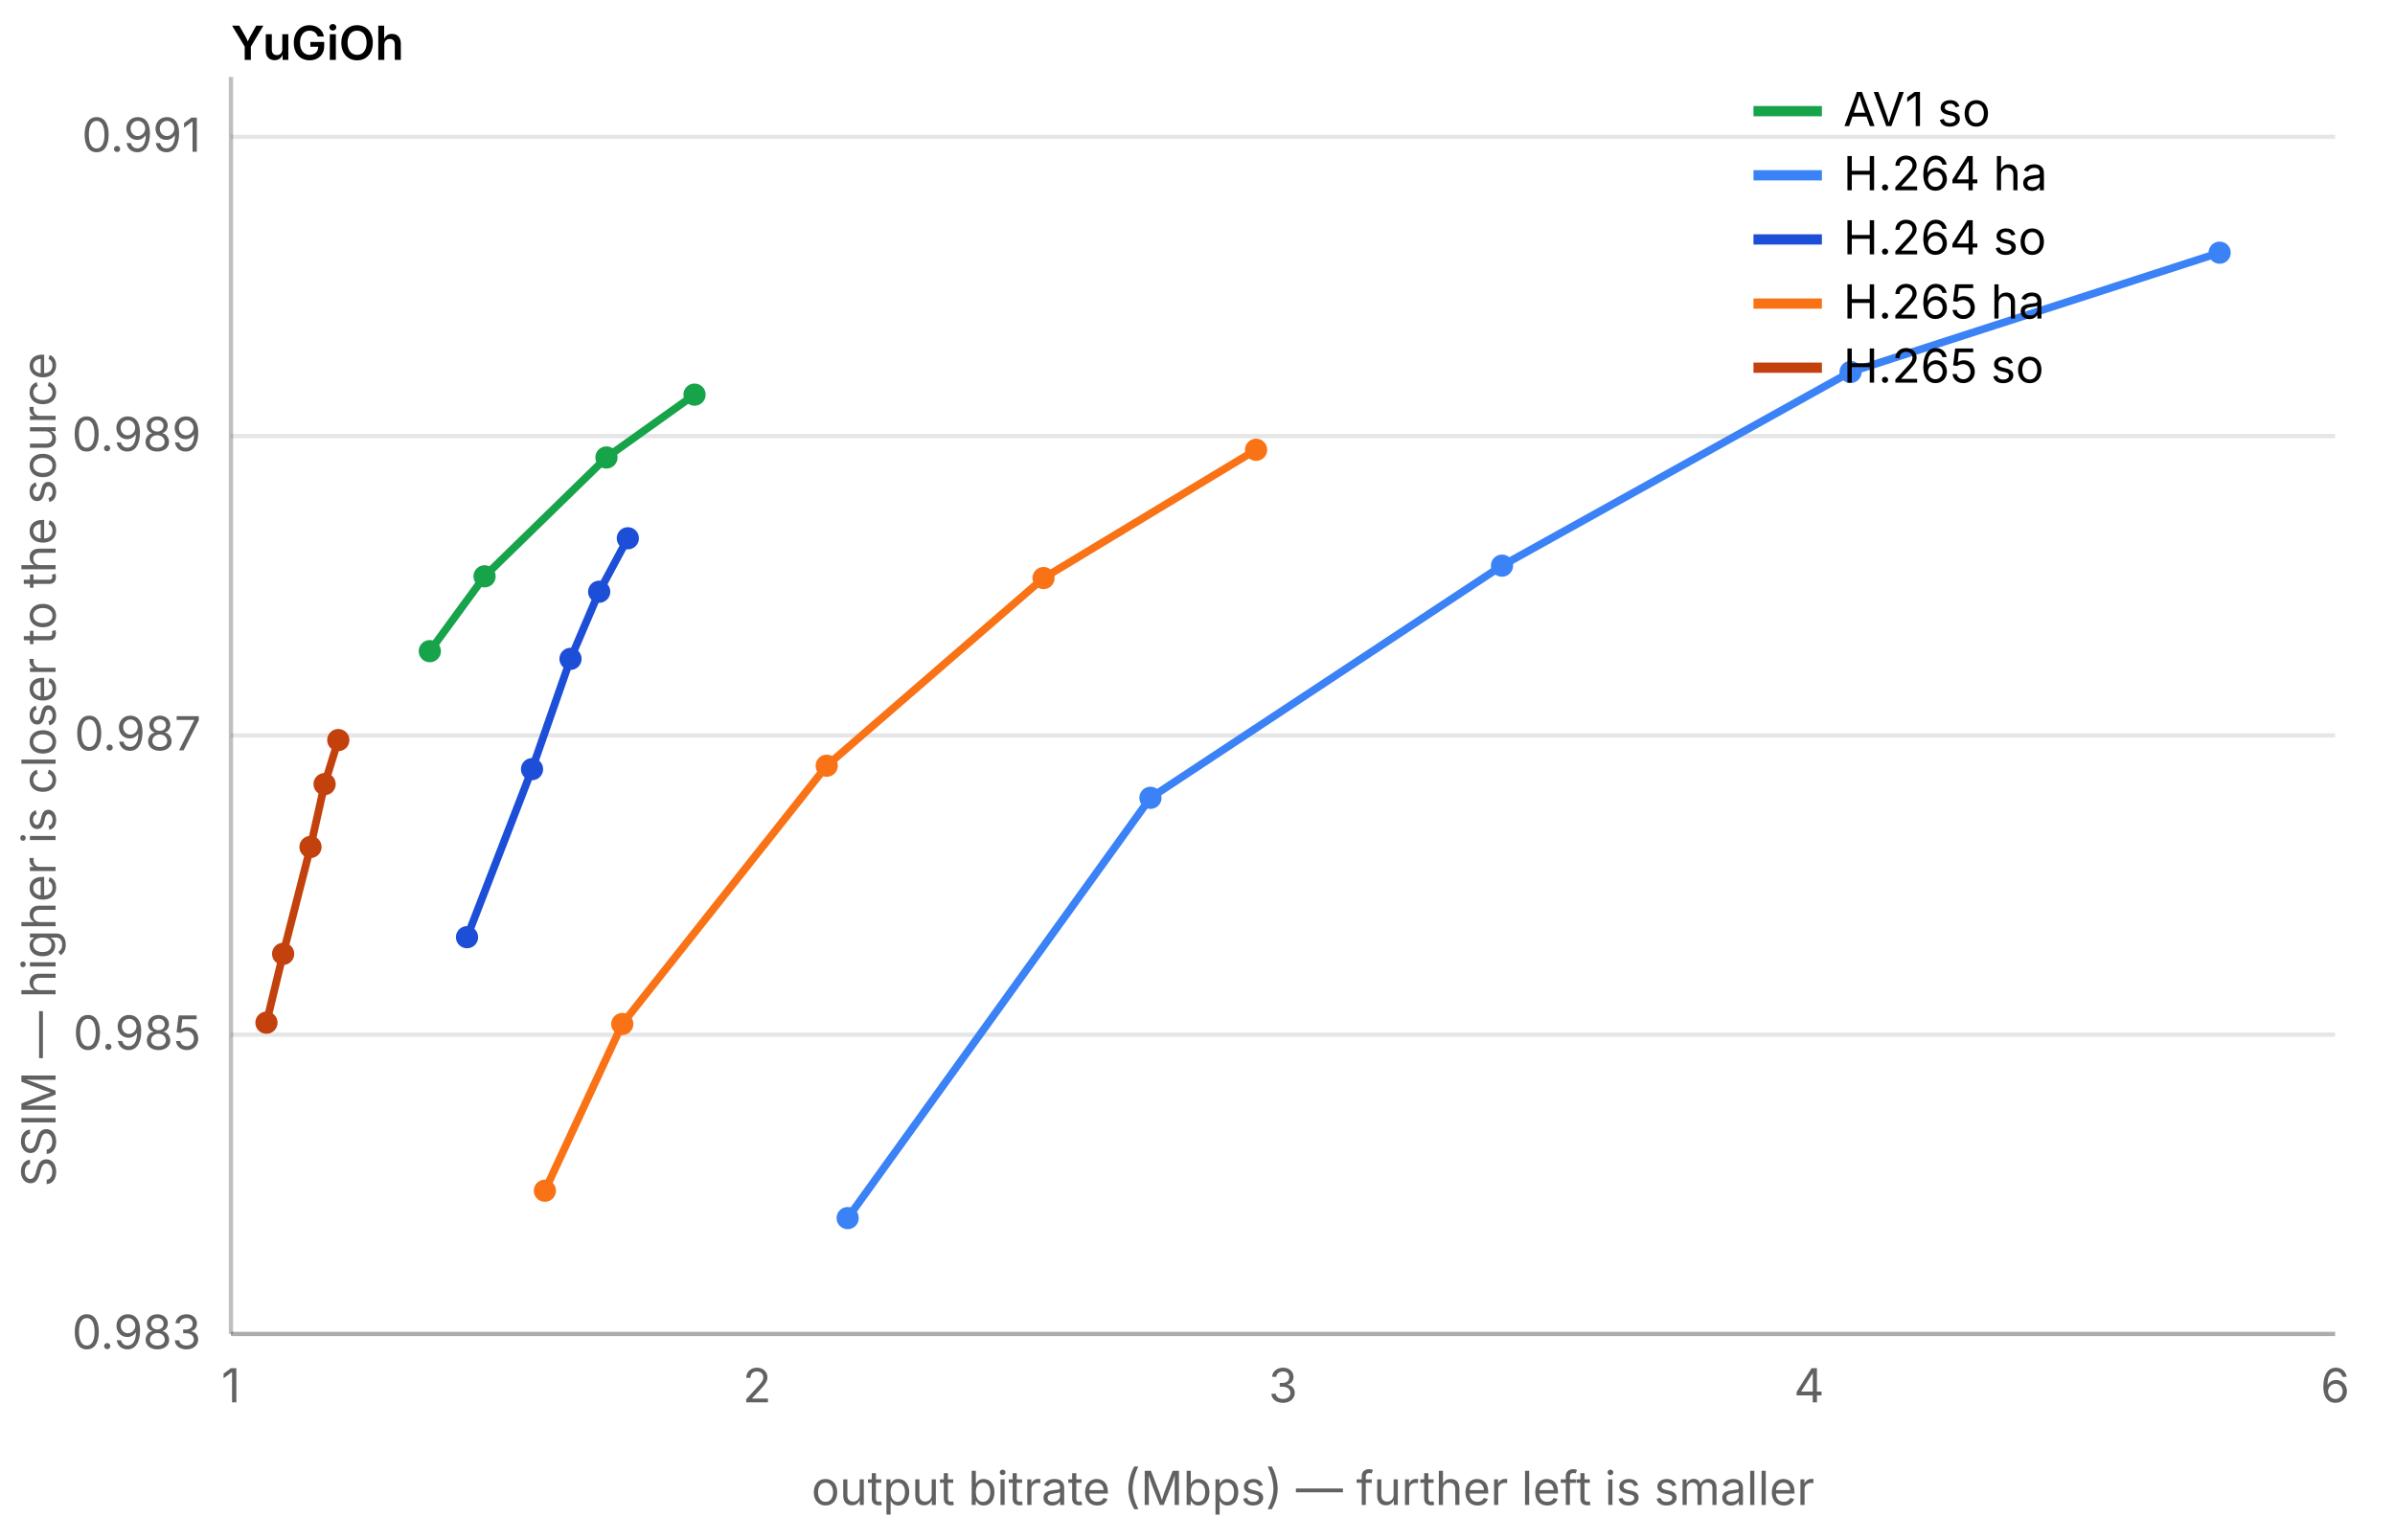
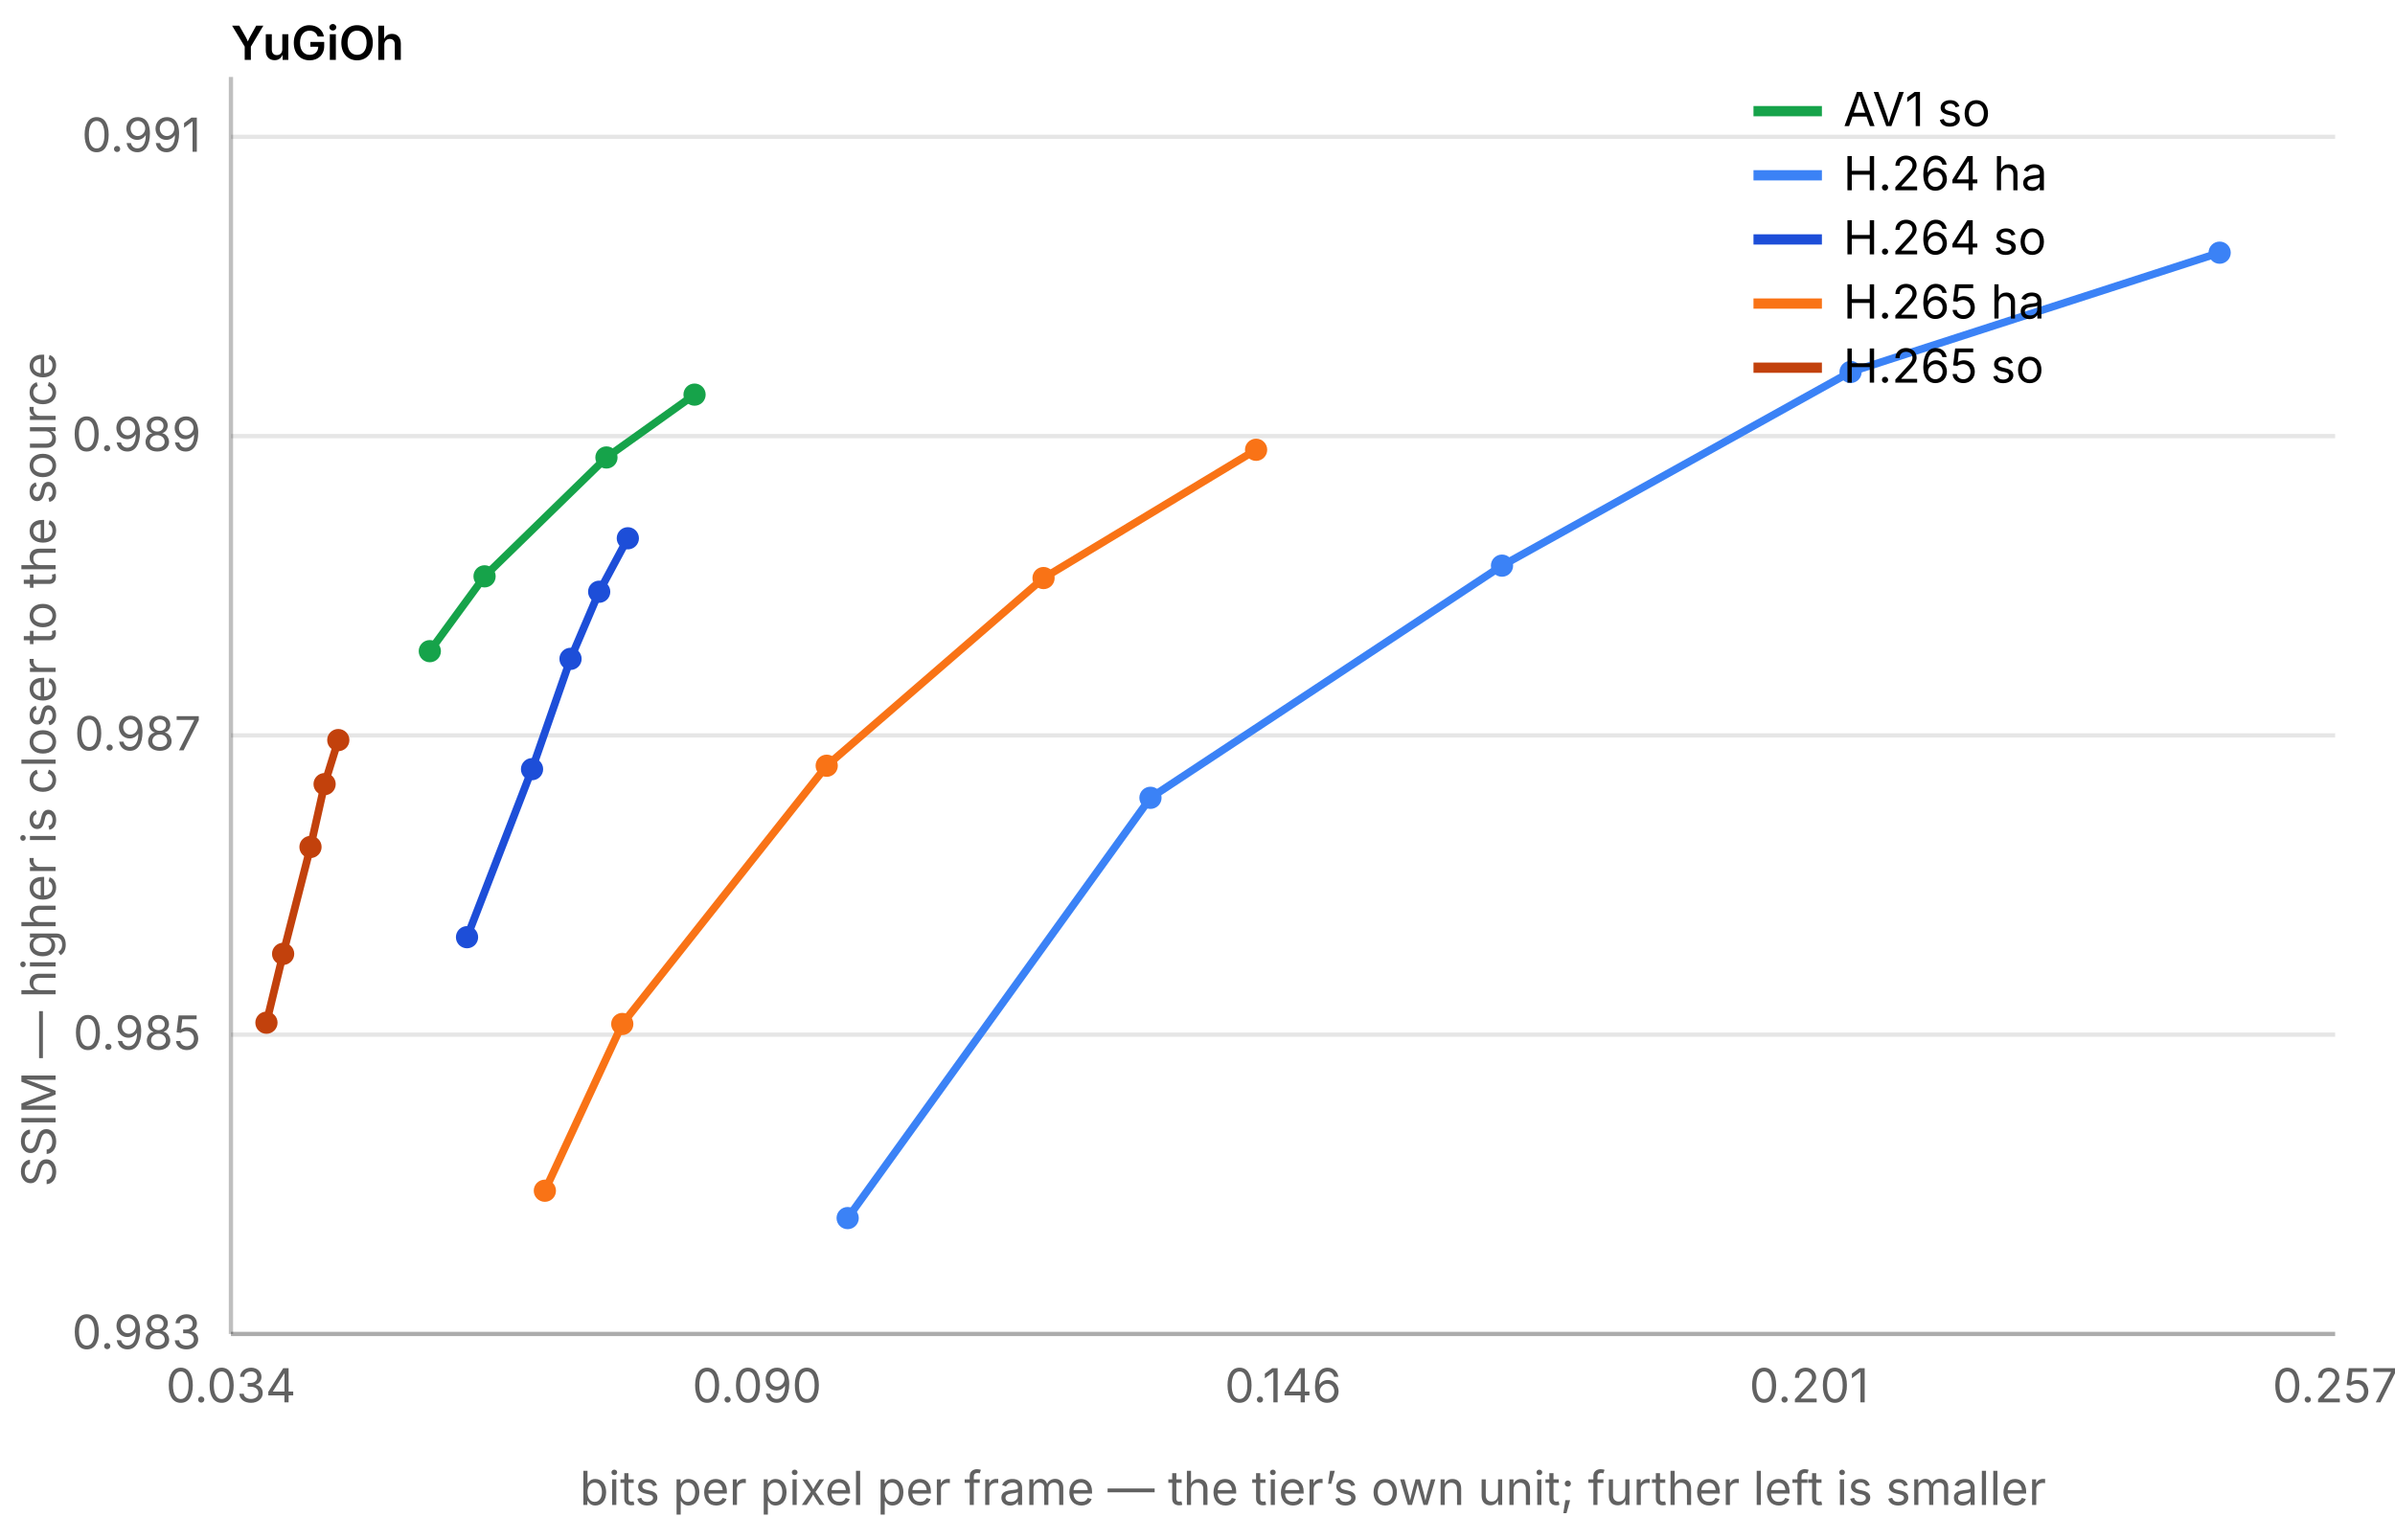
<svg xmlns="http://www.w3.org/2000/svg" viewBox="0 0 560 360" width="560" height="360" font-family="system-ui,-apple-system,Segoe UI,sans-serif" font-size="11">
  <style>.ax{stroke:currentColor;opacity:.25}.gr{stroke:currentColor;opacity:.10}.tx{fill:currentColor}.mu{fill:currentColor;opacity:.62}</style>
  <line class="gr" x1="54" y1="312.0" x2="546" y2="312.0" />
  <text class="mu" x="47" y="315.5" text-anchor="end">0.983</text>
  <line class="gr" x1="54" y1="242.0" x2="546" y2="242.0" />
  <text class="mu" x="47" y="245.5" text-anchor="end">0.985</text>
  <line class="gr" x1="54" y1="172.0" x2="546" y2="172.0" />
  <text class="mu" x="47" y="175.5" text-anchor="end">0.987</text>
  <line class="gr" x1="54" y1="102.0" x2="546" y2="102.0" />
  <text class="mu" x="47" y="105.5" text-anchor="end">0.989</text>
  <line class="gr" x1="54" y1="32.0" x2="546" y2="32.0" />
  <text class="mu" x="47" y="35.5" text-anchor="end">0.991</text>
-   <text class="mu" x="54.0" y="328" text-anchor="middle">1</text>
-   <text class="mu" x="177.0" y="328" text-anchor="middle">2</text>
-   <text class="mu" x="300.0" y="328" text-anchor="middle">3</text>
-   <text class="mu" x="423.0" y="328" text-anchor="middle">4</text>
-   <text class="mu" x="546.0" y="328" text-anchor="middle">6</text>
+   <text class="mu" x="54.0" y="328" text-anchor="middle">0.034</text>
+   <text class="mu" x="177.0" y="328" text-anchor="middle">0.090</text>
+   <text class="mu" x="300.0" y="328" text-anchor="middle">0.146</text>
+   <text class="mu" x="423.0" y="328" text-anchor="middle">0.201</text>
+   <text class="mu" x="546.0" y="328" text-anchor="middle">0.257</text>
  <line class="ax" x1="54" y1="312" x2="546" y2="312" />
  <line class="ax" x1="54" y1="18" x2="54" y2="312" />
  <text class="tx" x="54" y="14" font-weight="600">YuGiOh</text>
-   <text class="mu" x="307" y="352" text-anchor="middle">output bitrate (Mbps) — further left is smaller</text>
+   <text class="mu" x="307" y="352" text-anchor="middle">bits per pixel per frame — the tier’s own unit; further left is smaller</text>
  <text class="mu" transform="translate(13,180) rotate(-90)" text-anchor="middle">SSIM — higher is closer to the source</text>
  <path d="M198.2,284.9 L269.0,186.6 L351.2,132.3 L432.7,87.0 L519.0,59.1" fill="none" stroke="#3b82f6" stroke-width="1.8" stroke-linejoin="round" />
  <circle cx="198.2" cy="284.9" r="2.6" fill="#3b82f6" />
  <circle cx="269.0" cy="186.6" r="2.6" fill="#3b82f6" />
  <circle cx="351.2" cy="132.3" r="2.6" fill="#3b82f6" />
  <circle cx="432.7" cy="87.0" r="2.6" fill="#3b82f6" />
  <circle cx="519.0" cy="59.1" r="2.6" fill="#3b82f6" />
  <path d="M109.2,219.2 L124.4,179.9 L133.4,154.1 L140.1,138.4 L146.8,125.9" fill="none" stroke="#1d4ed8" stroke-width="1.8" stroke-linejoin="round" />
  <circle cx="109.2" cy="219.2" r="2.6" fill="#1d4ed8" />
  <circle cx="124.4" cy="179.9" r="2.6" fill="#1d4ed8" />
  <circle cx="133.4" cy="154.1" r="2.6" fill="#1d4ed8" />
  <circle cx="140.1" cy="138.4" r="2.6" fill="#1d4ed8" />
  <circle cx="146.8" cy="125.9" r="2.6" fill="#1d4ed8" />
  <path d="M127.4,278.5 L145.5,239.5 L193.3,179.1 L244.0,135.2 L293.7,105.2" fill="none" stroke="#f97316" stroke-width="1.8" stroke-linejoin="round" />
  <circle cx="127.4" cy="278.5" r="2.6" fill="#f97316" />
  <circle cx="145.5" cy="239.5" r="2.6" fill="#f97316" />
  <circle cx="193.3" cy="179.1" r="2.6" fill="#f97316" />
  <circle cx="244.0" cy="135.2" r="2.6" fill="#f97316" />
  <circle cx="293.7" cy="105.2" r="2.6" fill="#f97316" />
  <path d="M62.3,239.2 L66.2,223.1 L72.6,198.1 L75.9,183.4 L79.1,173.1" fill="none" stroke="#c2410c" stroke-width="1.8" stroke-linejoin="round" />
  <circle cx="62.3" cy="239.2" r="2.6" fill="#c2410c" />
  <circle cx="66.2" cy="223.1" r="2.6" fill="#c2410c" />
  <circle cx="72.6" cy="198.1" r="2.6" fill="#c2410c" />
  <circle cx="75.9" cy="183.4" r="2.6" fill="#c2410c" />
  <circle cx="79.1" cy="173.1" r="2.6" fill="#c2410c" />
  <path d="M100.5,152.3 L113.3,134.8 L141.8,107.0 L162.4,92.3" fill="none" stroke="#16a34a" stroke-width="1.8" stroke-linejoin="round" />
  <circle cx="100.5" cy="152.3" r="2.6" fill="#16a34a" />
  <circle cx="113.3" cy="134.8" r="2.6" fill="#16a34a" />
  <circle cx="141.8" cy="107.0" r="2.6" fill="#16a34a" />
  <circle cx="162.4" cy="92.3" r="2.6" fill="#16a34a" />
  <line x1="410" y1="26" x2="426" y2="26" stroke="#16a34a" stroke-width="2.4" />
  <text class="tx" x="431" y="29.5">AV1 so</text>
  <line x1="410" y1="41" x2="426" y2="41" stroke="#3b82f6" stroke-width="2.4" />
  <text class="tx" x="431" y="44.5">H.264 ha</text>
  <line x1="410" y1="56" x2="426" y2="56" stroke="#1d4ed8" stroke-width="2.4" />
  <text class="tx" x="431" y="59.5">H.264 so</text>
  <line x1="410" y1="71" x2="426" y2="71" stroke="#f97316" stroke-width="2.4" />
  <text class="tx" x="431" y="74.5">H.265 ha</text>
  <line x1="410" y1="86" x2="426" y2="86" stroke="#c2410c" stroke-width="2.4" />
  <text class="tx" x="431" y="89.5">H.265 so</text>
</svg>
